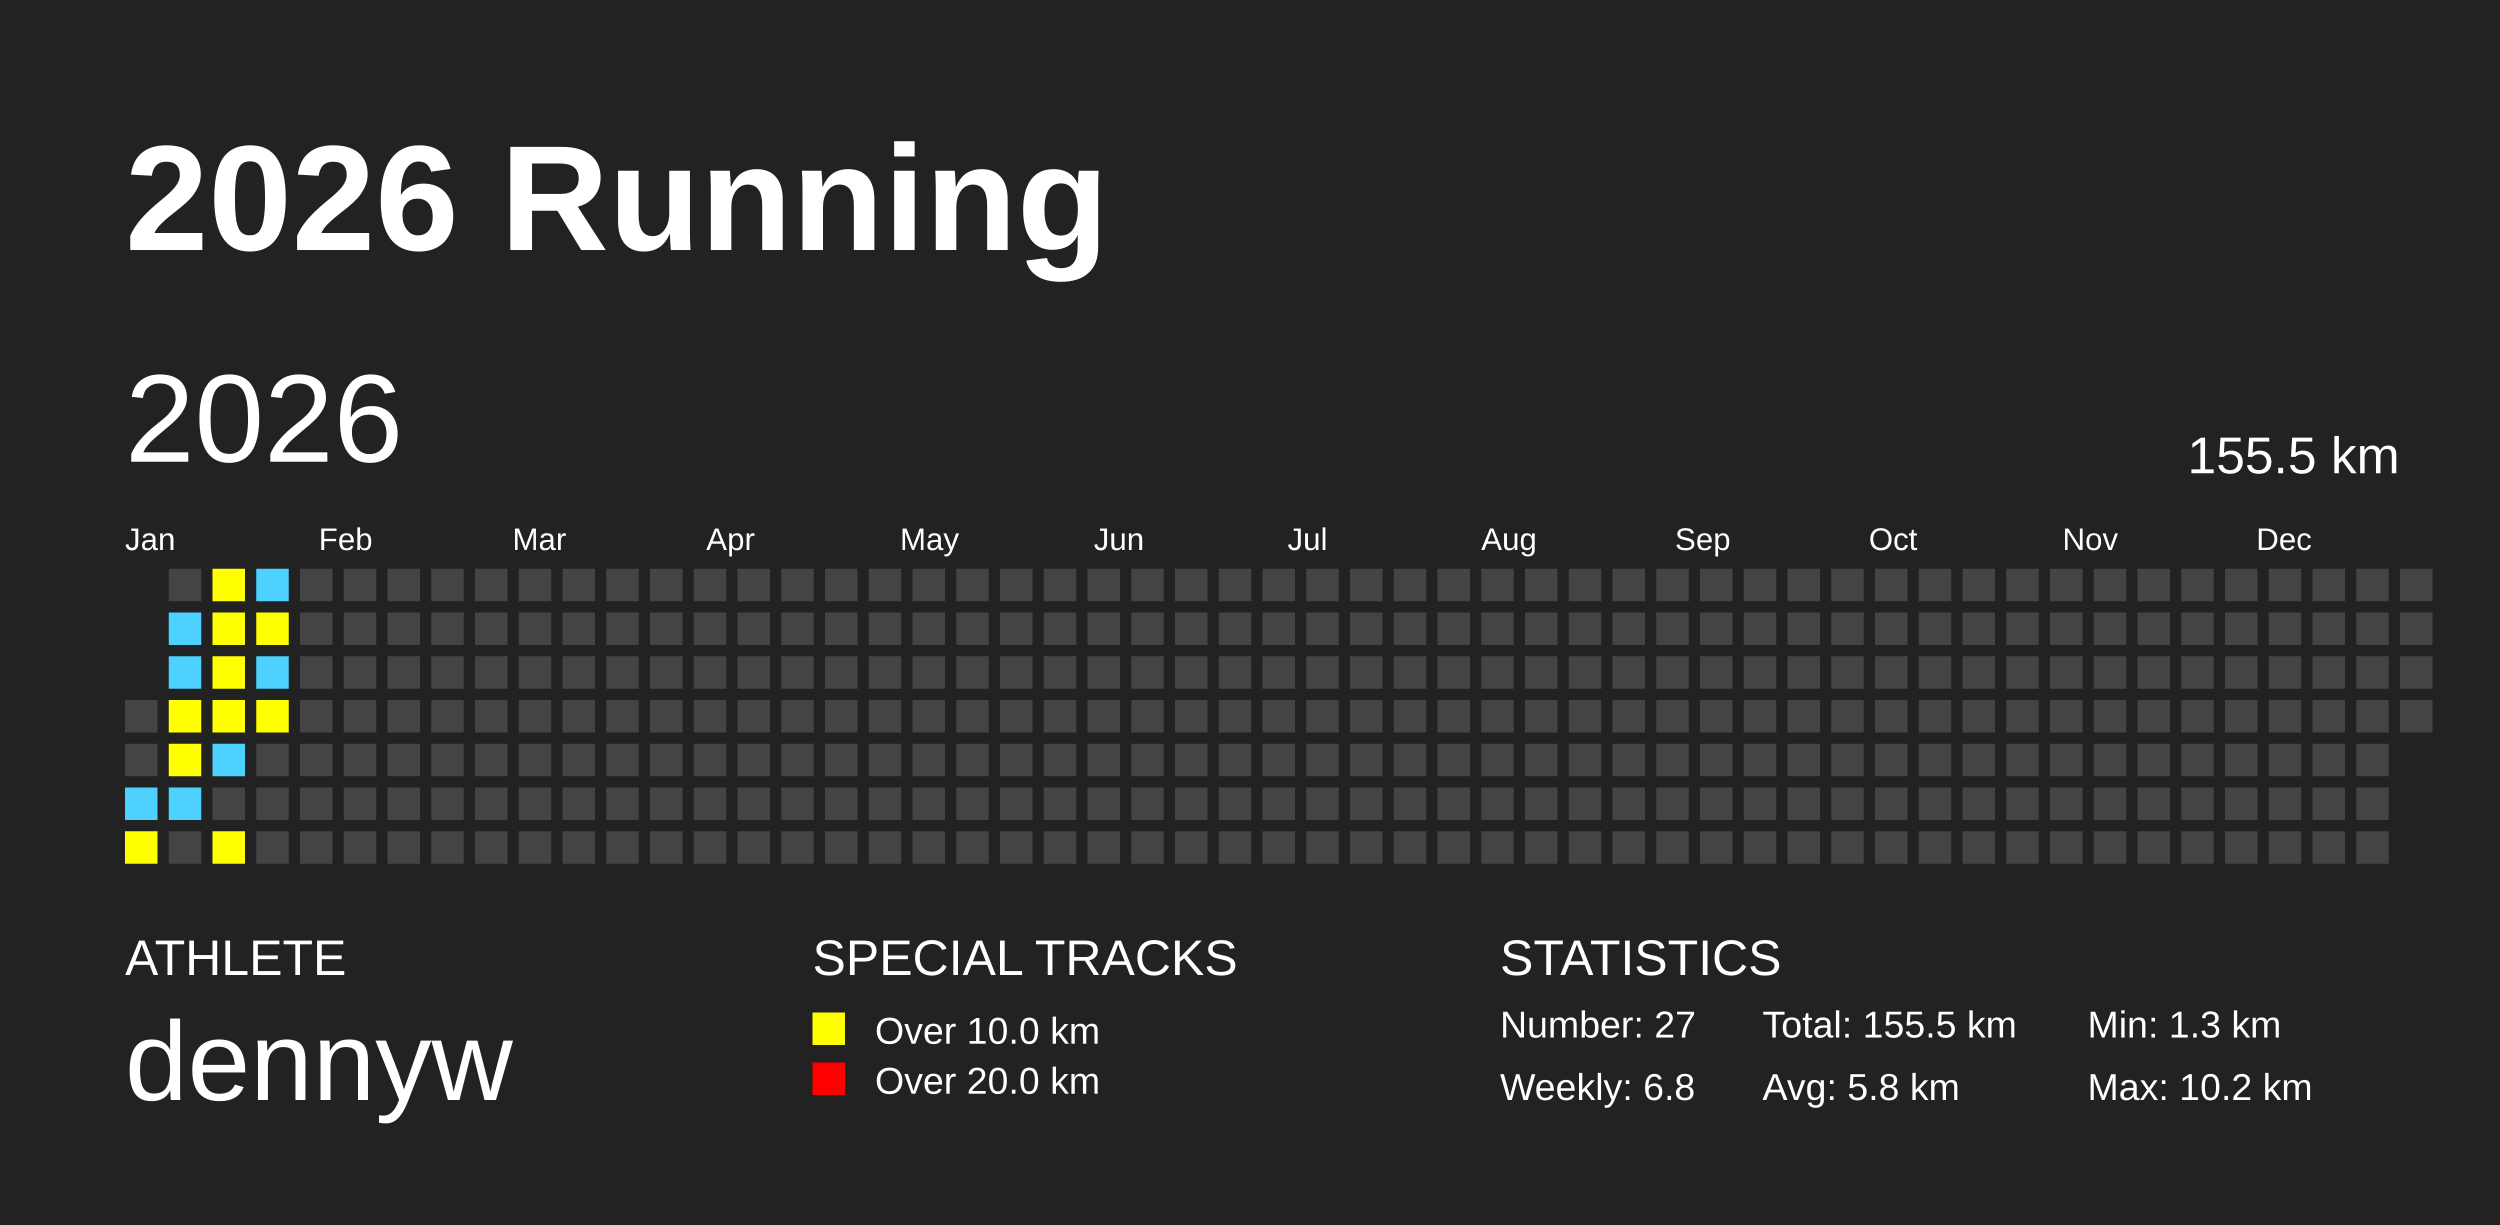
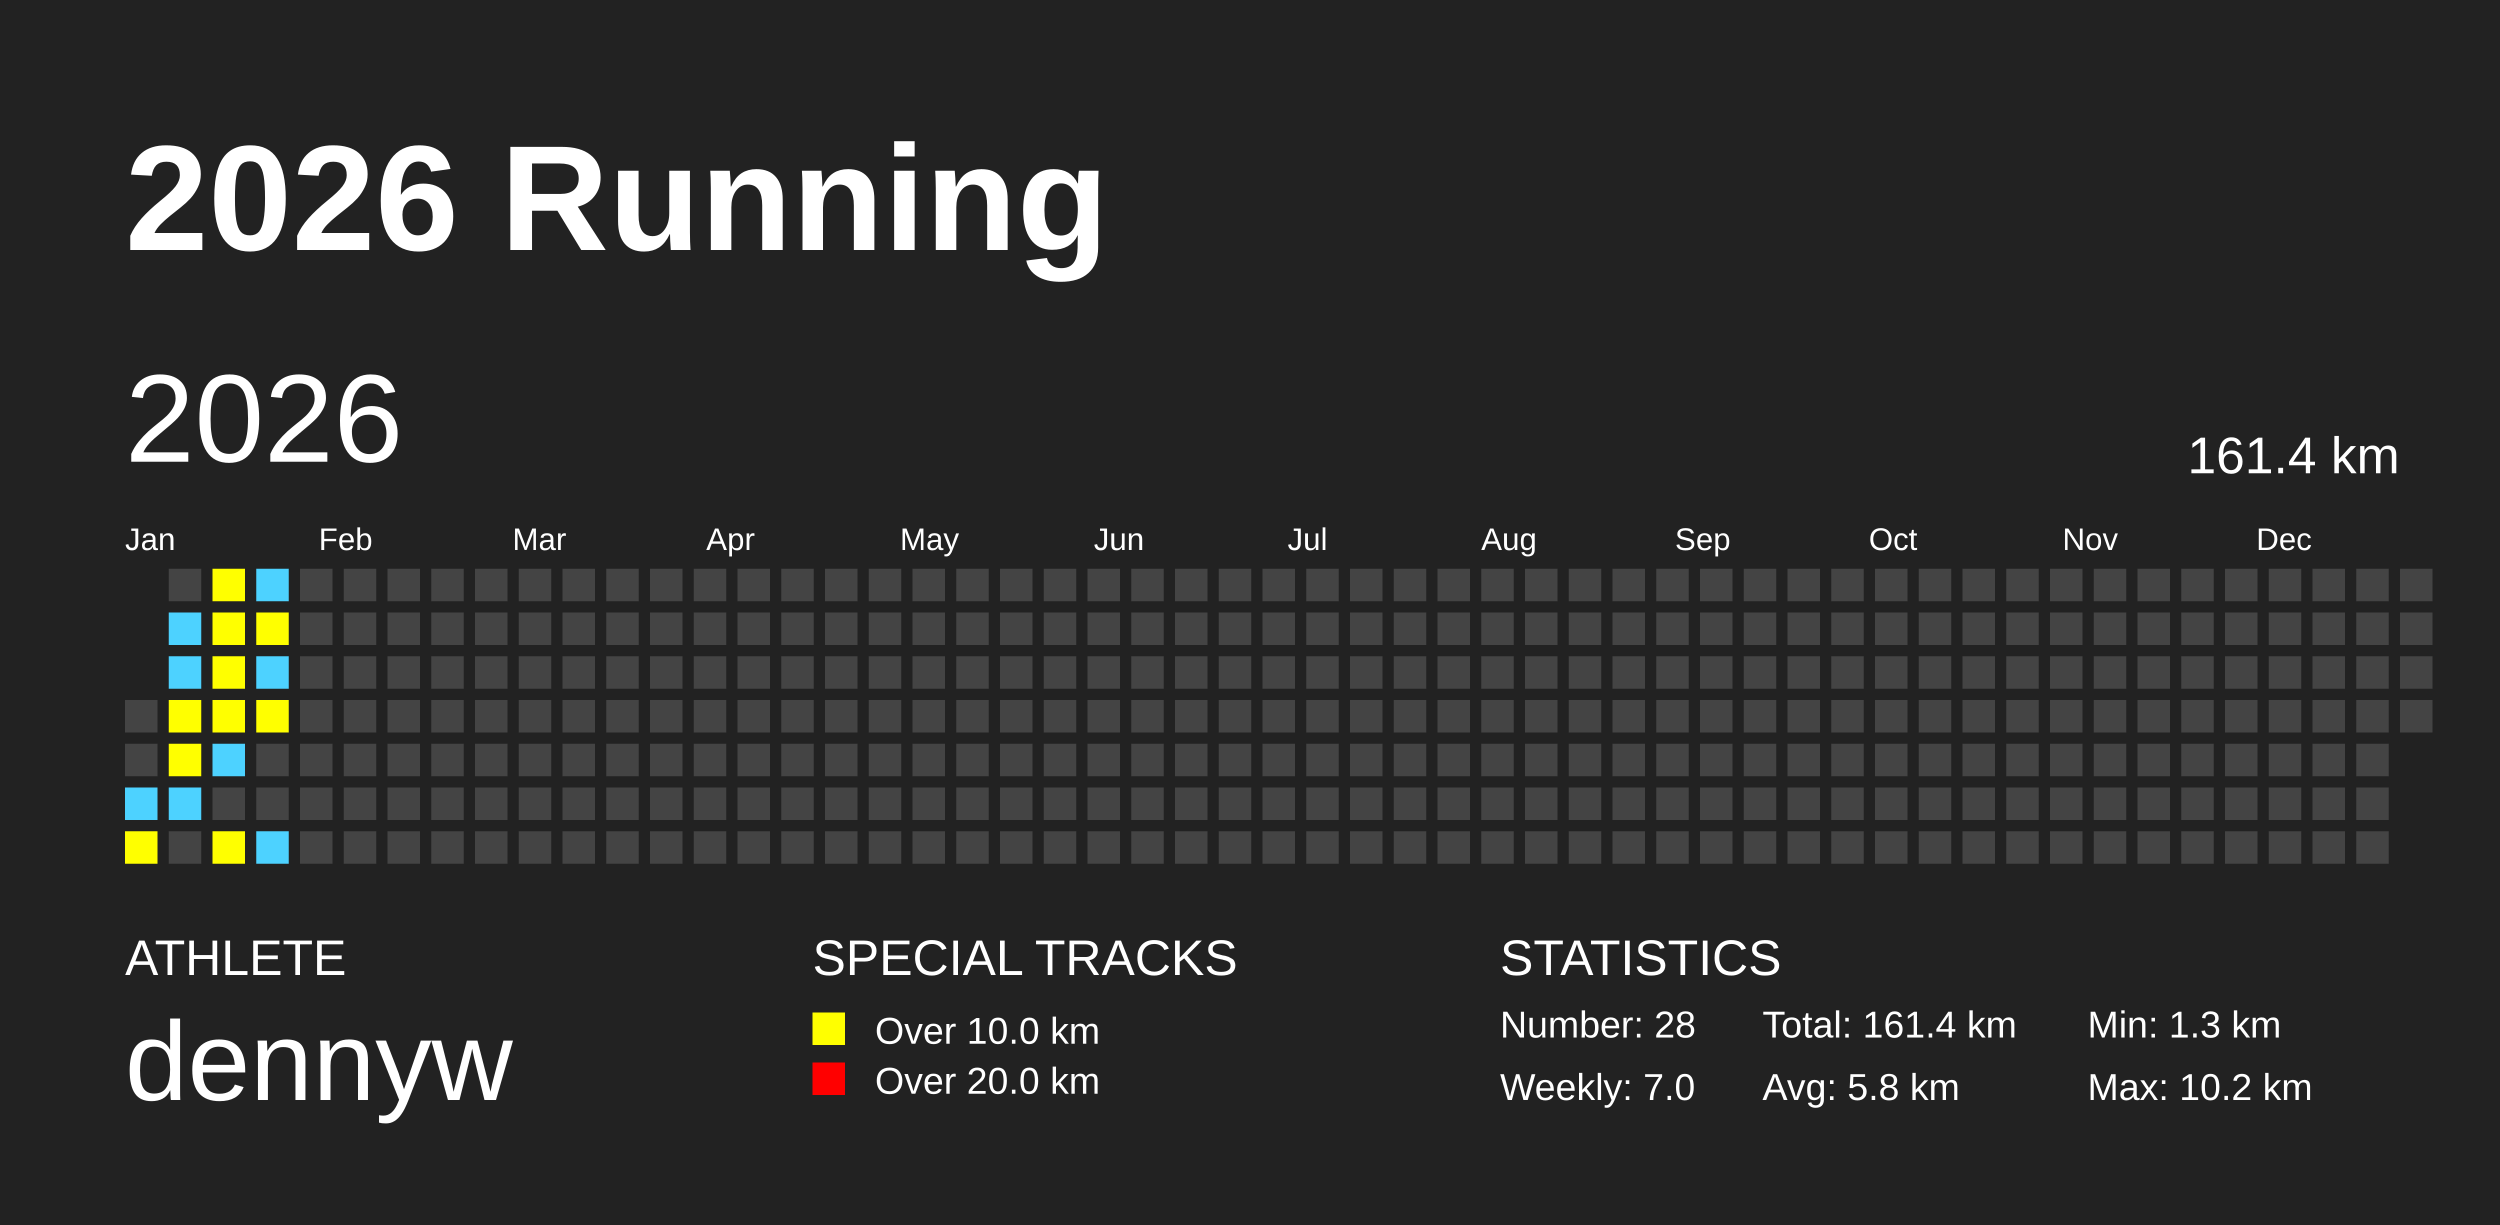
<svg xmlns="http://www.w3.org/2000/svg" baseProfile="full" height="98mm" version="1.1" viewBox="0,0,200,98" width="200mm">
  <defs />
  <rect fill="#222222" height="98" width="200" x="0" y="0" />
  <text fill="#FFFFFF" style="font-size:12px; font-family:Arial; font-weight:bold;" x="10" y="20">2026 Running</text>
  <text fill="#FFFFFF" style="font-size:4px; font-family:Arial" x="10" y="78">ATHLETE</text>
  <text fill="#FFFFFF" style="font-size:9px; font-family:Arial" x="10" y="88">dennyw</text>
  <text fill="#FFFFFF" style="font-size:4px; font-family:Arial" x="65" y="78">SPECIAL TRACKS</text>
  <rect fill="yellow" height="2.6" width="2.6" x="65" y="81" />
  <text fill="#FFFFFF" style="font-size:3px; font-family:Arial" x="70" y="83.5">Over 10.0 km</text>
  <rect fill="red" height="2.6" width="2.6" x="65" y="85" />
  <text fill="#FFFFFF" style="font-size:3px; font-family:Arial" x="70" y="87.5">Over 20.0 km</text>
  <text fill="#FFFFFF" style="font-size:4px; font-family:Arial" x="120" y="78">STATISTICS</text>
-   <text fill="#FFFFFF" style="font-size:3px; font-family:Arial" x="120" y="83">Number: 27</text>
-   <text fill="#FFFFFF" style="font-size:3px; font-family:Arial" x="120" y="88">Weekly: 6.8</text>
-   <text fill="#FFFFFF" style="font-size:3px; font-family:Arial" x="141" y="83">Total: 155.5 km</text>
+   <text fill="#FFFFFF" style="font-size:3px; font-family:Arial" x="120" y="83">Number: 28</text>
+   <text fill="#FFFFFF" style="font-size:3px; font-family:Arial" x="120" y="88">Weekly: 7.0</text>
+   <text fill="#FFFFFF" style="font-size:3px; font-family:Arial" x="141" y="83">Total: 161.4 km</text>
  <text fill="#FFFFFF" style="font-size:3px; font-family:Arial" x="141" y="88">Avg: 5.8 km</text>
  <text fill="#FFFFFF" style="font-size:3px; font-family:Arial" x="167" y="83">Min: 1.3 km</text>
  <text fill="#FFFFFF" style="font-size:3px; font-family:Arial" x="167" y="88">Max: 10.2 km</text>
  <text dominant-baseline="hanging" fill="#FFFFFF" style="font-size:10.0px; font-family:Arial;" x="10" y="30">2026</text>
-   <text dominant-baseline="hanging" fill="#FFFFFF" style="font-size:4.125px; font-family:Arial;" x="175" y="35">155.5 km</text>
+   <text dominant-baseline="hanging" fill="#FFFFFF" style="font-size:4.125px; font-family:Arial;" x="175" y="35">161.4 km</text>
  <text fill="#FFFFFF" style="font-size:2.5px; font-family:Arial" x="10.0" y="44">Jan</text>
  <text fill="#FFFFFF" style="font-size:2.5px; font-family:Arial" x="25.5" y="44">Feb</text>
  <text fill="#FFFFFF" style="font-size:2.5px; font-family:Arial" x="41.0" y="44">Mar</text>
  <text fill="#FFFFFF" style="font-size:2.5px; font-family:Arial" x="56.5" y="44">Apr</text>
  <text fill="#FFFFFF" style="font-size:2.5px; font-family:Arial" x="72.0" y="44">May</text>
  <text fill="#FFFFFF" style="font-size:2.5px; font-family:Arial" x="87.5" y="44">Jun</text>
  <text fill="#FFFFFF" style="font-size:2.5px; font-family:Arial" x="103.0" y="44">Jul</text>
  <text fill="#FFFFFF" style="font-size:2.5px; font-family:Arial" x="118.5" y="44">Aug</text>
  <text fill="#FFFFFF" style="font-size:2.5px; font-family:Arial" x="134.0" y="44">Sep</text>
  <text fill="#FFFFFF" style="font-size:2.5px; font-family:Arial" x="149.5" y="44">Oct</text>
  <text fill="#FFFFFF" style="font-size:2.5px; font-family:Arial" x="165.0" y="44">Nov</text>
  <text fill="#FFFFFF" style="font-size:2.5px; font-family:Arial" x="180.5" y="44">Dec</text>
  <rect fill="#444444" height="2.6" width="2.6" x="10.0" y="56.0" />
  <rect fill="#444444" height="2.6" width="2.6" x="10.0" y="59.5" />
  <rect fill="#4DD2FF" height="2.6" width="2.6" x="10.0" y="63.0" />
  <rect fill="yellow" height="2.6" width="2.6" x="10.0" y="66.5" />
  <rect fill="#444444" height="2.6" width="2.6" x="13.5" y="45.5" />
  <rect fill="#4DD2FF" height="2.6" width="2.6" x="13.5" y="49.0" />
  <rect fill="#4DD2FF" height="2.6" width="2.6" x="13.5" y="52.5" />
  <rect fill="yellow" height="2.6" width="2.6" x="13.5" y="56.0" />
  <rect fill="yellow" height="2.6" width="2.6" x="13.5" y="59.5" />
  <rect fill="#4DD2FF" height="2.6" width="2.6" x="13.5" y="63.0" />
  <rect fill="#444444" height="2.6" width="2.6" x="13.5" y="66.5" />
  <rect fill="yellow" height="2.6" width="2.6" x="17.0" y="45.5" />
  <rect fill="yellow" height="2.6" width="2.6" x="17.0" y="49.0" />
  <rect fill="yellow" height="2.6" width="2.6" x="17.0" y="52.5" />
  <rect fill="yellow" height="2.6" width="2.6" x="17.0" y="56.0" />
  <rect fill="#4DD2FF" height="2.6" width="2.6" x="17.0" y="59.5" />
  <rect fill="#444444" height="2.6" width="2.6" x="17.0" y="63.0" />
  <rect fill="yellow" height="2.6" width="2.6" x="17.0" y="66.5" />
  <rect fill="#4DD2FF" height="2.6" width="2.6" x="20.5" y="45.5" />
  <rect fill="yellow" height="2.6" width="2.6" x="20.5" y="49.0" />
  <rect fill="#4DD2FF" height="2.6" width="2.6" x="20.5" y="52.5" />
  <rect fill="yellow" height="2.6" width="2.6" x="20.5" y="56.0" />
  <rect fill="#444444" height="2.6" width="2.6" x="20.5" y="59.5" />
  <rect fill="#444444" height="2.6" width="2.6" x="20.5" y="63.0" />
-   <rect fill="#444444" height="2.6" width="2.6" x="20.5" y="66.5" />
+   <rect fill="#4DD2FF" height="2.6" width="2.6" x="20.5" y="66.5" />
  <rect fill="#444444" height="2.6" width="2.6" x="24.0" y="45.5" />
  <rect fill="#444444" height="2.6" width="2.6" x="24.0" y="49.0" />
  <rect fill="#444444" height="2.6" width="2.6" x="24.0" y="52.5" />
  <rect fill="#444444" height="2.6" width="2.6" x="24.0" y="56.0" />
  <rect fill="#444444" height="2.6" width="2.6" x="24.0" y="59.5" />
  <rect fill="#444444" height="2.6" width="2.6" x="24.0" y="63.0" />
  <rect fill="#444444" height="2.6" width="2.6" x="24.0" y="66.5" />
  <rect fill="#444444" height="2.6" width="2.6" x="27.5" y="45.5" />
  <rect fill="#444444" height="2.6" width="2.6" x="27.5" y="49.0" />
  <rect fill="#444444" height="2.6" width="2.6" x="27.5" y="52.5" />
  <rect fill="#444444" height="2.6" width="2.6" x="27.5" y="56.0" />
  <rect fill="#444444" height="2.6" width="2.6" x="27.5" y="59.5" />
  <rect fill="#444444" height="2.6" width="2.6" x="27.5" y="63.0" />
  <rect fill="#444444" height="2.6" width="2.6" x="27.5" y="66.5" />
  <rect fill="#444444" height="2.6" width="2.6" x="31.0" y="45.5" />
  <rect fill="#444444" height="2.6" width="2.6" x="31.0" y="49.0" />
  <rect fill="#444444" height="2.6" width="2.6" x="31.0" y="52.5" />
  <rect fill="#444444" height="2.6" width="2.6" x="31.0" y="56.0" />
  <rect fill="#444444" height="2.6" width="2.6" x="31.0" y="59.5" />
  <rect fill="#444444" height="2.6" width="2.6" x="31.0" y="63.0" />
  <rect fill="#444444" height="2.6" width="2.6" x="31.0" y="66.5" />
  <rect fill="#444444" height="2.6" width="2.6" x="34.5" y="45.5" />
  <rect fill="#444444" height="2.6" width="2.6" x="34.5" y="49.0" />
  <rect fill="#444444" height="2.6" width="2.6" x="34.5" y="52.5" />
  <rect fill="#444444" height="2.6" width="2.6" x="34.5" y="56.0" />
  <rect fill="#444444" height="2.6" width="2.6" x="34.5" y="59.5" />
  <rect fill="#444444" height="2.6" width="2.6" x="34.5" y="63.0" />
  <rect fill="#444444" height="2.6" width="2.6" x="34.5" y="66.5" />
  <rect fill="#444444" height="2.6" width="2.6" x="38.0" y="45.5" />
  <rect fill="#444444" height="2.6" width="2.6" x="38.0" y="49.0" />
  <rect fill="#444444" height="2.6" width="2.6" x="38.0" y="52.5" />
  <rect fill="#444444" height="2.6" width="2.6" x="38.0" y="56.0" />
  <rect fill="#444444" height="2.6" width="2.6" x="38.0" y="59.5" />
  <rect fill="#444444" height="2.6" width="2.6" x="38.0" y="63.0" />
  <rect fill="#444444" height="2.6" width="2.6" x="38.0" y="66.5" />
  <rect fill="#444444" height="2.6" width="2.6" x="41.5" y="45.5" />
  <rect fill="#444444" height="2.6" width="2.6" x="41.5" y="49.0" />
  <rect fill="#444444" height="2.6" width="2.6" x="41.5" y="52.5" />
  <rect fill="#444444" height="2.6" width="2.6" x="41.5" y="56.0" />
  <rect fill="#444444" height="2.6" width="2.6" x="41.5" y="59.5" />
  <rect fill="#444444" height="2.6" width="2.6" x="41.5" y="63.0" />
  <rect fill="#444444" height="2.6" width="2.6" x="41.5" y="66.5" />
  <rect fill="#444444" height="2.6" width="2.6" x="45.0" y="45.5" />
  <rect fill="#444444" height="2.6" width="2.6" x="45.0" y="49.0" />
  <rect fill="#444444" height="2.6" width="2.6" x="45.0" y="52.5" />
  <rect fill="#444444" height="2.6" width="2.6" x="45.0" y="56.0" />
  <rect fill="#444444" height="2.6" width="2.6" x="45.0" y="59.5" />
  <rect fill="#444444" height="2.6" width="2.6" x="45.0" y="63.0" />
  <rect fill="#444444" height="2.6" width="2.6" x="45.0" y="66.5" />
  <rect fill="#444444" height="2.6" width="2.6" x="48.5" y="45.5" />
  <rect fill="#444444" height="2.6" width="2.6" x="48.5" y="49.0" />
  <rect fill="#444444" height="2.6" width="2.6" x="48.5" y="52.5" />
  <rect fill="#444444" height="2.6" width="2.6" x="48.5" y="56.0" />
  <rect fill="#444444" height="2.6" width="2.6" x="48.5" y="59.5" />
  <rect fill="#444444" height="2.6" width="2.6" x="48.5" y="63.0" />
  <rect fill="#444444" height="2.6" width="2.6" x="48.5" y="66.5" />
  <rect fill="#444444" height="2.6" width="2.6" x="52.0" y="45.5" />
  <rect fill="#444444" height="2.6" width="2.6" x="52.0" y="49.0" />
  <rect fill="#444444" height="2.6" width="2.6" x="52.0" y="52.5" />
  <rect fill="#444444" height="2.6" width="2.6" x="52.0" y="56.0" />
  <rect fill="#444444" height="2.6" width="2.6" x="52.0" y="59.5" />
  <rect fill="#444444" height="2.6" width="2.6" x="52.0" y="63.0" />
  <rect fill="#444444" height="2.6" width="2.6" x="52.0" y="66.5" />
  <rect fill="#444444" height="2.6" width="2.6" x="55.5" y="45.5" />
  <rect fill="#444444" height="2.6" width="2.6" x="55.5" y="49.0" />
  <rect fill="#444444" height="2.6" width="2.6" x="55.5" y="52.5" />
  <rect fill="#444444" height="2.6" width="2.6" x="55.5" y="56.0" />
  <rect fill="#444444" height="2.6" width="2.6" x="55.5" y="59.5" />
  <rect fill="#444444" height="2.6" width="2.6" x="55.5" y="63.0" />
  <rect fill="#444444" height="2.6" width="2.6" x="55.5" y="66.5" />
  <rect fill="#444444" height="2.6" width="2.6" x="59.0" y="45.5" />
  <rect fill="#444444" height="2.6" width="2.6" x="59.0" y="49.0" />
  <rect fill="#444444" height="2.6" width="2.6" x="59.0" y="52.5" />
  <rect fill="#444444" height="2.6" width="2.6" x="59.0" y="56.0" />
  <rect fill="#444444" height="2.6" width="2.6" x="59.0" y="59.5" />
  <rect fill="#444444" height="2.6" width="2.6" x="59.0" y="63.0" />
  <rect fill="#444444" height="2.6" width="2.6" x="59.0" y="66.5" />
  <rect fill="#444444" height="2.6" width="2.6" x="62.5" y="45.5" />
  <rect fill="#444444" height="2.6" width="2.6" x="62.5" y="49.0" />
  <rect fill="#444444" height="2.6" width="2.6" x="62.5" y="52.5" />
  <rect fill="#444444" height="2.6" width="2.6" x="62.5" y="56.0" />
  <rect fill="#444444" height="2.6" width="2.6" x="62.5" y="59.5" />
  <rect fill="#444444" height="2.6" width="2.6" x="62.5" y="63.0" />
  <rect fill="#444444" height="2.6" width="2.6" x="62.5" y="66.5" />
  <rect fill="#444444" height="2.6" width="2.6" x="66.0" y="45.5" />
  <rect fill="#444444" height="2.6" width="2.6" x="66.0" y="49.0" />
  <rect fill="#444444" height="2.6" width="2.6" x="66.0" y="52.5" />
  <rect fill="#444444" height="2.6" width="2.6" x="66.0" y="56.0" />
  <rect fill="#444444" height="2.6" width="2.6" x="66.0" y="59.5" />
  <rect fill="#444444" height="2.6" width="2.6" x="66.0" y="63.0" />
  <rect fill="#444444" height="2.6" width="2.6" x="66.0" y="66.5" />
  <rect fill="#444444" height="2.6" width="2.6" x="69.5" y="45.5" />
  <rect fill="#444444" height="2.6" width="2.6" x="69.5" y="49.0" />
  <rect fill="#444444" height="2.6" width="2.6" x="69.5" y="52.5" />
  <rect fill="#444444" height="2.6" width="2.6" x="69.5" y="56.0" />
  <rect fill="#444444" height="2.6" width="2.6" x="69.5" y="59.5" />
  <rect fill="#444444" height="2.6" width="2.6" x="69.5" y="63.0" />
  <rect fill="#444444" height="2.6" width="2.6" x="69.5" y="66.5" />
  <rect fill="#444444" height="2.6" width="2.6" x="73.0" y="45.5" />
  <rect fill="#444444" height="2.6" width="2.6" x="73.0" y="49.0" />
  <rect fill="#444444" height="2.6" width="2.6" x="73.0" y="52.5" />
  <rect fill="#444444" height="2.6" width="2.6" x="73.0" y="56.0" />
  <rect fill="#444444" height="2.6" width="2.6" x="73.0" y="59.5" />
  <rect fill="#444444" height="2.6" width="2.6" x="73.0" y="63.0" />
  <rect fill="#444444" height="2.6" width="2.6" x="73.0" y="66.5" />
  <rect fill="#444444" height="2.6" width="2.6" x="76.5" y="45.5" />
  <rect fill="#444444" height="2.6" width="2.6" x="76.5" y="49.0" />
  <rect fill="#444444" height="2.6" width="2.6" x="76.5" y="52.5" />
  <rect fill="#444444" height="2.6" width="2.6" x="76.5" y="56.0" />
  <rect fill="#444444" height="2.6" width="2.6" x="76.5" y="59.5" />
  <rect fill="#444444" height="2.6" width="2.6" x="76.5" y="63.0" />
  <rect fill="#444444" height="2.6" width="2.6" x="76.5" y="66.5" />
  <rect fill="#444444" height="2.6" width="2.6" x="80.0" y="45.5" />
  <rect fill="#444444" height="2.6" width="2.6" x="80.0" y="49.0" />
  <rect fill="#444444" height="2.6" width="2.6" x="80.0" y="52.5" />
  <rect fill="#444444" height="2.6" width="2.6" x="80.0" y="56.0" />
  <rect fill="#444444" height="2.6" width="2.6" x="80.0" y="59.5" />
  <rect fill="#444444" height="2.6" width="2.6" x="80.0" y="63.0" />
  <rect fill="#444444" height="2.6" width="2.6" x="80.0" y="66.5" />
  <rect fill="#444444" height="2.6" width="2.6" x="83.5" y="45.5" />
  <rect fill="#444444" height="2.6" width="2.6" x="83.5" y="49.0" />
  <rect fill="#444444" height="2.6" width="2.6" x="83.5" y="52.5" />
  <rect fill="#444444" height="2.6" width="2.6" x="83.5" y="56.0" />
  <rect fill="#444444" height="2.6" width="2.6" x="83.5" y="59.5" />
  <rect fill="#444444" height="2.6" width="2.6" x="83.5" y="63.0" />
  <rect fill="#444444" height="2.6" width="2.6" x="83.5" y="66.5" />
  <rect fill="#444444" height="2.6" width="2.6" x="87.0" y="45.5" />
  <rect fill="#444444" height="2.6" width="2.6" x="87.0" y="49.0" />
  <rect fill="#444444" height="2.6" width="2.6" x="87.0" y="52.5" />
  <rect fill="#444444" height="2.6" width="2.6" x="87.0" y="56.0" />
  <rect fill="#444444" height="2.6" width="2.6" x="87.0" y="59.5" />
  <rect fill="#444444" height="2.6" width="2.6" x="87.0" y="63.0" />
  <rect fill="#444444" height="2.6" width="2.6" x="87.0" y="66.5" />
  <rect fill="#444444" height="2.6" width="2.6" x="90.5" y="45.5" />
  <rect fill="#444444" height="2.6" width="2.6" x="90.5" y="49.0" />
  <rect fill="#444444" height="2.6" width="2.6" x="90.5" y="52.5" />
  <rect fill="#444444" height="2.6" width="2.6" x="90.5" y="56.0" />
  <rect fill="#444444" height="2.6" width="2.6" x="90.5" y="59.5" />
  <rect fill="#444444" height="2.6" width="2.6" x="90.5" y="63.0" />
  <rect fill="#444444" height="2.6" width="2.6" x="90.5" y="66.5" />
  <rect fill="#444444" height="2.6" width="2.6" x="94.0" y="45.5" />
  <rect fill="#444444" height="2.6" width="2.6" x="94.0" y="49.0" />
  <rect fill="#444444" height="2.6" width="2.6" x="94.0" y="52.5" />
  <rect fill="#444444" height="2.6" width="2.6" x="94.0" y="56.0" />
  <rect fill="#444444" height="2.6" width="2.6" x="94.0" y="59.5" />
  <rect fill="#444444" height="2.6" width="2.6" x="94.0" y="63.0" />
  <rect fill="#444444" height="2.6" width="2.6" x="94.0" y="66.5" />
  <rect fill="#444444" height="2.6" width="2.6" x="97.5" y="45.5" />
  <rect fill="#444444" height="2.6" width="2.6" x="97.5" y="49.0" />
  <rect fill="#444444" height="2.6" width="2.6" x="97.5" y="52.5" />
  <rect fill="#444444" height="2.6" width="2.6" x="97.5" y="56.0" />
  <rect fill="#444444" height="2.6" width="2.6" x="97.5" y="59.5" />
  <rect fill="#444444" height="2.6" width="2.6" x="97.5" y="63.0" />
  <rect fill="#444444" height="2.6" width="2.6" x="97.5" y="66.5" />
  <rect fill="#444444" height="2.6" width="2.6" x="101.0" y="45.5" />
  <rect fill="#444444" height="2.6" width="2.6" x="101.0" y="49.0" />
  <rect fill="#444444" height="2.6" width="2.6" x="101.0" y="52.5" />
  <rect fill="#444444" height="2.6" width="2.6" x="101.0" y="56.0" />
  <rect fill="#444444" height="2.6" width="2.6" x="101.0" y="59.5" />
  <rect fill="#444444" height="2.6" width="2.6" x="101.0" y="63.0" />
  <rect fill="#444444" height="2.6" width="2.6" x="101.0" y="66.5" />
  <rect fill="#444444" height="2.6" width="2.6" x="104.5" y="45.5" />
  <rect fill="#444444" height="2.6" width="2.6" x="104.5" y="49.0" />
  <rect fill="#444444" height="2.6" width="2.6" x="104.5" y="52.5" />
  <rect fill="#444444" height="2.6" width="2.6" x="104.5" y="56.0" />
  <rect fill="#444444" height="2.6" width="2.6" x="104.5" y="59.5" />
  <rect fill="#444444" height="2.6" width="2.6" x="104.5" y="63.0" />
  <rect fill="#444444" height="2.6" width="2.6" x="104.5" y="66.5" />
  <rect fill="#444444" height="2.6" width="2.6" x="108.0" y="45.5" />
  <rect fill="#444444" height="2.6" width="2.6" x="108.0" y="49.0" />
  <rect fill="#444444" height="2.6" width="2.6" x="108.0" y="52.5" />
  <rect fill="#444444" height="2.6" width="2.6" x="108.0" y="56.0" />
  <rect fill="#444444" height="2.6" width="2.6" x="108.0" y="59.5" />
  <rect fill="#444444" height="2.6" width="2.6" x="108.0" y="63.0" />
  <rect fill="#444444" height="2.6" width="2.6" x="108.0" y="66.5" />
  <rect fill="#444444" height="2.6" width="2.6" x="111.5" y="45.5" />
  <rect fill="#444444" height="2.6" width="2.6" x="111.5" y="49.0" />
  <rect fill="#444444" height="2.6" width="2.6" x="111.5" y="52.5" />
  <rect fill="#444444" height="2.6" width="2.6" x="111.5" y="56.0" />
  <rect fill="#444444" height="2.6" width="2.6" x="111.5" y="59.5" />
  <rect fill="#444444" height="2.6" width="2.6" x="111.5" y="63.0" />
  <rect fill="#444444" height="2.6" width="2.6" x="111.5" y="66.5" />
  <rect fill="#444444" height="2.6" width="2.6" x="115.0" y="45.5" />
  <rect fill="#444444" height="2.6" width="2.6" x="115.0" y="49.0" />
  <rect fill="#444444" height="2.6" width="2.6" x="115.0" y="52.5" />
  <rect fill="#444444" height="2.6" width="2.6" x="115.0" y="56.0" />
  <rect fill="#444444" height="2.6" width="2.6" x="115.0" y="59.5" />
  <rect fill="#444444" height="2.6" width="2.6" x="115.0" y="63.0" />
  <rect fill="#444444" height="2.6" width="2.6" x="115.0" y="66.5" />
  <rect fill="#444444" height="2.6" width="2.6" x="118.5" y="45.5" />
  <rect fill="#444444" height="2.6" width="2.6" x="118.5" y="49.0" />
  <rect fill="#444444" height="2.6" width="2.6" x="118.5" y="52.5" />
  <rect fill="#444444" height="2.6" width="2.6" x="118.5" y="56.0" />
  <rect fill="#444444" height="2.6" width="2.6" x="118.5" y="59.5" />
  <rect fill="#444444" height="2.6" width="2.6" x="118.5" y="63.0" />
  <rect fill="#444444" height="2.6" width="2.6" x="118.5" y="66.5" />
  <rect fill="#444444" height="2.6" width="2.6" x="122.0" y="45.5" />
  <rect fill="#444444" height="2.6" width="2.6" x="122.0" y="49.0" />
  <rect fill="#444444" height="2.6" width="2.6" x="122.0" y="52.5" />
  <rect fill="#444444" height="2.6" width="2.6" x="122.0" y="56.0" />
  <rect fill="#444444" height="2.6" width="2.6" x="122.0" y="59.5" />
  <rect fill="#444444" height="2.6" width="2.6" x="122.0" y="63.0" />
  <rect fill="#444444" height="2.6" width="2.6" x="122.0" y="66.5" />
  <rect fill="#444444" height="2.6" width="2.6" x="125.5" y="45.5" />
  <rect fill="#444444" height="2.6" width="2.6" x="125.5" y="49.0" />
  <rect fill="#444444" height="2.6" width="2.6" x="125.5" y="52.5" />
  <rect fill="#444444" height="2.6" width="2.6" x="125.5" y="56.0" />
  <rect fill="#444444" height="2.6" width="2.6" x="125.5" y="59.5" />
  <rect fill="#444444" height="2.6" width="2.6" x="125.5" y="63.0" />
  <rect fill="#444444" height="2.6" width="2.6" x="125.5" y="66.5" />
  <rect fill="#444444" height="2.6" width="2.6" x="129.0" y="45.5" />
  <rect fill="#444444" height="2.6" width="2.6" x="129.0" y="49.0" />
  <rect fill="#444444" height="2.6" width="2.6" x="129.0" y="52.5" />
  <rect fill="#444444" height="2.6" width="2.6" x="129.0" y="56.0" />
  <rect fill="#444444" height="2.6" width="2.6" x="129.0" y="59.5" />
  <rect fill="#444444" height="2.6" width="2.6" x="129.0" y="63.0" />
  <rect fill="#444444" height="2.6" width="2.6" x="129.0" y="66.5" />
  <rect fill="#444444" height="2.6" width="2.6" x="132.5" y="45.5" />
  <rect fill="#444444" height="2.6" width="2.6" x="132.5" y="49.0" />
  <rect fill="#444444" height="2.6" width="2.6" x="132.5" y="52.5" />
  <rect fill="#444444" height="2.6" width="2.6" x="132.5" y="56.0" />
  <rect fill="#444444" height="2.6" width="2.6" x="132.5" y="59.5" />
  <rect fill="#444444" height="2.6" width="2.6" x="132.5" y="63.0" />
  <rect fill="#444444" height="2.6" width="2.6" x="132.5" y="66.5" />
  <rect fill="#444444" height="2.6" width="2.6" x="136.0" y="45.5" />
  <rect fill="#444444" height="2.6" width="2.6" x="136.0" y="49.0" />
  <rect fill="#444444" height="2.6" width="2.6" x="136.0" y="52.5" />
  <rect fill="#444444" height="2.6" width="2.6" x="136.0" y="56.0" />
  <rect fill="#444444" height="2.6" width="2.6" x="136.0" y="59.5" />
  <rect fill="#444444" height="2.6" width="2.6" x="136.0" y="63.0" />
  <rect fill="#444444" height="2.6" width="2.6" x="136.0" y="66.5" />
  <rect fill="#444444" height="2.6" width="2.6" x="139.5" y="45.5" />
  <rect fill="#444444" height="2.6" width="2.6" x="139.5" y="49.0" />
  <rect fill="#444444" height="2.6" width="2.6" x="139.5" y="52.5" />
  <rect fill="#444444" height="2.6" width="2.6" x="139.5" y="56.0" />
  <rect fill="#444444" height="2.6" width="2.6" x="139.5" y="59.5" />
  <rect fill="#444444" height="2.6" width="2.6" x="139.5" y="63.0" />
  <rect fill="#444444" height="2.6" width="2.6" x="139.5" y="66.5" />
  <rect fill="#444444" height="2.6" width="2.6" x="143.0" y="45.5" />
  <rect fill="#444444" height="2.6" width="2.6" x="143.0" y="49.0" />
  <rect fill="#444444" height="2.6" width="2.6" x="143.0" y="52.5" />
  <rect fill="#444444" height="2.6" width="2.6" x="143.0" y="56.0" />
  <rect fill="#444444" height="2.6" width="2.6" x="143.0" y="59.5" />
  <rect fill="#444444" height="2.6" width="2.6" x="143.0" y="63.0" />
  <rect fill="#444444" height="2.6" width="2.6" x="143.0" y="66.5" />
  <rect fill="#444444" height="2.6" width="2.6" x="146.5" y="45.5" />
  <rect fill="#444444" height="2.6" width="2.6" x="146.5" y="49.0" />
  <rect fill="#444444" height="2.6" width="2.6" x="146.5" y="52.5" />
  <rect fill="#444444" height="2.6" width="2.6" x="146.5" y="56.0" />
  <rect fill="#444444" height="2.6" width="2.6" x="146.5" y="59.5" />
  <rect fill="#444444" height="2.6" width="2.6" x="146.5" y="63.0" />
  <rect fill="#444444" height="2.6" width="2.6" x="146.5" y="66.5" />
  <rect fill="#444444" height="2.6" width="2.6" x="150.0" y="45.5" />
  <rect fill="#444444" height="2.6" width="2.6" x="150.0" y="49.0" />
  <rect fill="#444444" height="2.6" width="2.6" x="150.0" y="52.5" />
  <rect fill="#444444" height="2.6" width="2.6" x="150.0" y="56.0" />
  <rect fill="#444444" height="2.6" width="2.6" x="150.0" y="59.5" />
  <rect fill="#444444" height="2.6" width="2.6" x="150.0" y="63.0" />
  <rect fill="#444444" height="2.6" width="2.6" x="150.0" y="66.5" />
  <rect fill="#444444" height="2.6" width="2.6" x="153.5" y="45.5" />
  <rect fill="#444444" height="2.6" width="2.6" x="153.5" y="49.0" />
  <rect fill="#444444" height="2.6" width="2.6" x="153.5" y="52.5" />
  <rect fill="#444444" height="2.6" width="2.6" x="153.5" y="56.0" />
  <rect fill="#444444" height="2.6" width="2.6" x="153.5" y="59.5" />
  <rect fill="#444444" height="2.6" width="2.6" x="153.5" y="63.0" />
  <rect fill="#444444" height="2.6" width="2.6" x="153.5" y="66.5" />
  <rect fill="#444444" height="2.6" width="2.6" x="157.0" y="45.5" />
  <rect fill="#444444" height="2.6" width="2.6" x="157.0" y="49.0" />
  <rect fill="#444444" height="2.6" width="2.6" x="157.0" y="52.5" />
  <rect fill="#444444" height="2.6" width="2.6" x="157.0" y="56.0" />
  <rect fill="#444444" height="2.6" width="2.6" x="157.0" y="59.5" />
  <rect fill="#444444" height="2.6" width="2.6" x="157.0" y="63.0" />
  <rect fill="#444444" height="2.6" width="2.6" x="157.0" y="66.5" />
  <rect fill="#444444" height="2.6" width="2.6" x="160.5" y="45.5" />
  <rect fill="#444444" height="2.6" width="2.6" x="160.5" y="49.0" />
  <rect fill="#444444" height="2.6" width="2.6" x="160.5" y="52.5" />
  <rect fill="#444444" height="2.6" width="2.6" x="160.5" y="56.0" />
  <rect fill="#444444" height="2.6" width="2.6" x="160.5" y="59.5" />
  <rect fill="#444444" height="2.6" width="2.6" x="160.5" y="63.0" />
  <rect fill="#444444" height="2.6" width="2.6" x="160.5" y="66.5" />
  <rect fill="#444444" height="2.6" width="2.6" x="164.0" y="45.5" />
  <rect fill="#444444" height="2.6" width="2.6" x="164.0" y="49.0" />
  <rect fill="#444444" height="2.6" width="2.6" x="164.0" y="52.5" />
  <rect fill="#444444" height="2.6" width="2.6" x="164.0" y="56.0" />
  <rect fill="#444444" height="2.6" width="2.6" x="164.0" y="59.5" />
  <rect fill="#444444" height="2.6" width="2.6" x="164.0" y="63.0" />
  <rect fill="#444444" height="2.6" width="2.6" x="164.0" y="66.5" />
  <rect fill="#444444" height="2.6" width="2.6" x="167.5" y="45.5" />
  <rect fill="#444444" height="2.6" width="2.6" x="167.5" y="49.0" />
  <rect fill="#444444" height="2.6" width="2.6" x="167.5" y="52.5" />
  <rect fill="#444444" height="2.6" width="2.6" x="167.5" y="56.0" />
  <rect fill="#444444" height="2.6" width="2.6" x="167.5" y="59.5" />
  <rect fill="#444444" height="2.6" width="2.6" x="167.5" y="63.0" />
  <rect fill="#444444" height="2.6" width="2.6" x="167.5" y="66.5" />
  <rect fill="#444444" height="2.6" width="2.6" x="171.0" y="45.5" />
  <rect fill="#444444" height="2.6" width="2.6" x="171.0" y="49.0" />
  <rect fill="#444444" height="2.6" width="2.6" x="171.0" y="52.5" />
  <rect fill="#444444" height="2.6" width="2.6" x="171.0" y="56.0" />
  <rect fill="#444444" height="2.6" width="2.6" x="171.0" y="59.5" />
  <rect fill="#444444" height="2.6" width="2.6" x="171.0" y="63.0" />
  <rect fill="#444444" height="2.6" width="2.6" x="171.0" y="66.5" />
  <rect fill="#444444" height="2.6" width="2.6" x="174.5" y="45.5" />
  <rect fill="#444444" height="2.6" width="2.6" x="174.5" y="49.0" />
  <rect fill="#444444" height="2.6" width="2.6" x="174.5" y="52.5" />
  <rect fill="#444444" height="2.6" width="2.6" x="174.5" y="56.0" />
  <rect fill="#444444" height="2.6" width="2.6" x="174.5" y="59.5" />
  <rect fill="#444444" height="2.6" width="2.6" x="174.5" y="63.0" />
  <rect fill="#444444" height="2.6" width="2.6" x="174.5" y="66.5" />
  <rect fill="#444444" height="2.6" width="2.6" x="178.0" y="45.5" />
  <rect fill="#444444" height="2.6" width="2.6" x="178.0" y="49.0" />
  <rect fill="#444444" height="2.6" width="2.6" x="178.0" y="52.5" />
  <rect fill="#444444" height="2.6" width="2.6" x="178.0" y="56.0" />
  <rect fill="#444444" height="2.6" width="2.6" x="178.0" y="59.5" />
  <rect fill="#444444" height="2.6" width="2.6" x="178.0" y="63.0" />
  <rect fill="#444444" height="2.6" width="2.6" x="178.0" y="66.5" />
  <rect fill="#444444" height="2.6" width="2.6" x="181.5" y="45.5" />
  <rect fill="#444444" height="2.6" width="2.6" x="181.5" y="49.0" />
  <rect fill="#444444" height="2.6" width="2.6" x="181.5" y="52.5" />
  <rect fill="#444444" height="2.6" width="2.6" x="181.5" y="56.0" />
  <rect fill="#444444" height="2.6" width="2.6" x="181.5" y="59.5" />
  <rect fill="#444444" height="2.6" width="2.6" x="181.5" y="63.0" />
  <rect fill="#444444" height="2.6" width="2.6" x="181.5" y="66.5" />
  <rect fill="#444444" height="2.6" width="2.6" x="185.0" y="45.5" />
  <rect fill="#444444" height="2.6" width="2.6" x="185.0" y="49.0" />
  <rect fill="#444444" height="2.6" width="2.6" x="185.0" y="52.5" />
  <rect fill="#444444" height="2.6" width="2.6" x="185.0" y="56.0" />
  <rect fill="#444444" height="2.6" width="2.6" x="185.0" y="59.5" />
  <rect fill="#444444" height="2.6" width="2.6" x="185.0" y="63.0" />
  <rect fill="#444444" height="2.6" width="2.6" x="185.0" y="66.5" />
  <rect fill="#444444" height="2.6" width="2.6" x="188.5" y="45.5" />
  <rect fill="#444444" height="2.6" width="2.6" x="188.5" y="49.0" />
  <rect fill="#444444" height="2.6" width="2.6" x="188.5" y="52.5" />
  <rect fill="#444444" height="2.6" width="2.6" x="188.5" y="56.0" />
  <rect fill="#444444" height="2.6" width="2.6" x="188.5" y="59.5" />
  <rect fill="#444444" height="2.6" width="2.6" x="188.5" y="63.0" />
  <rect fill="#444444" height="2.6" width="2.6" x="188.5" y="66.5" />
  <rect fill="#444444" height="2.6" width="2.6" x="192.0" y="45.5" />
  <rect fill="#444444" height="2.6" width="2.6" x="192.0" y="49.0" />
  <rect fill="#444444" height="2.6" width="2.6" x="192.0" y="52.5" />
  <rect fill="#444444" height="2.6" width="2.6" x="192.0" y="56.0" />
</svg>
